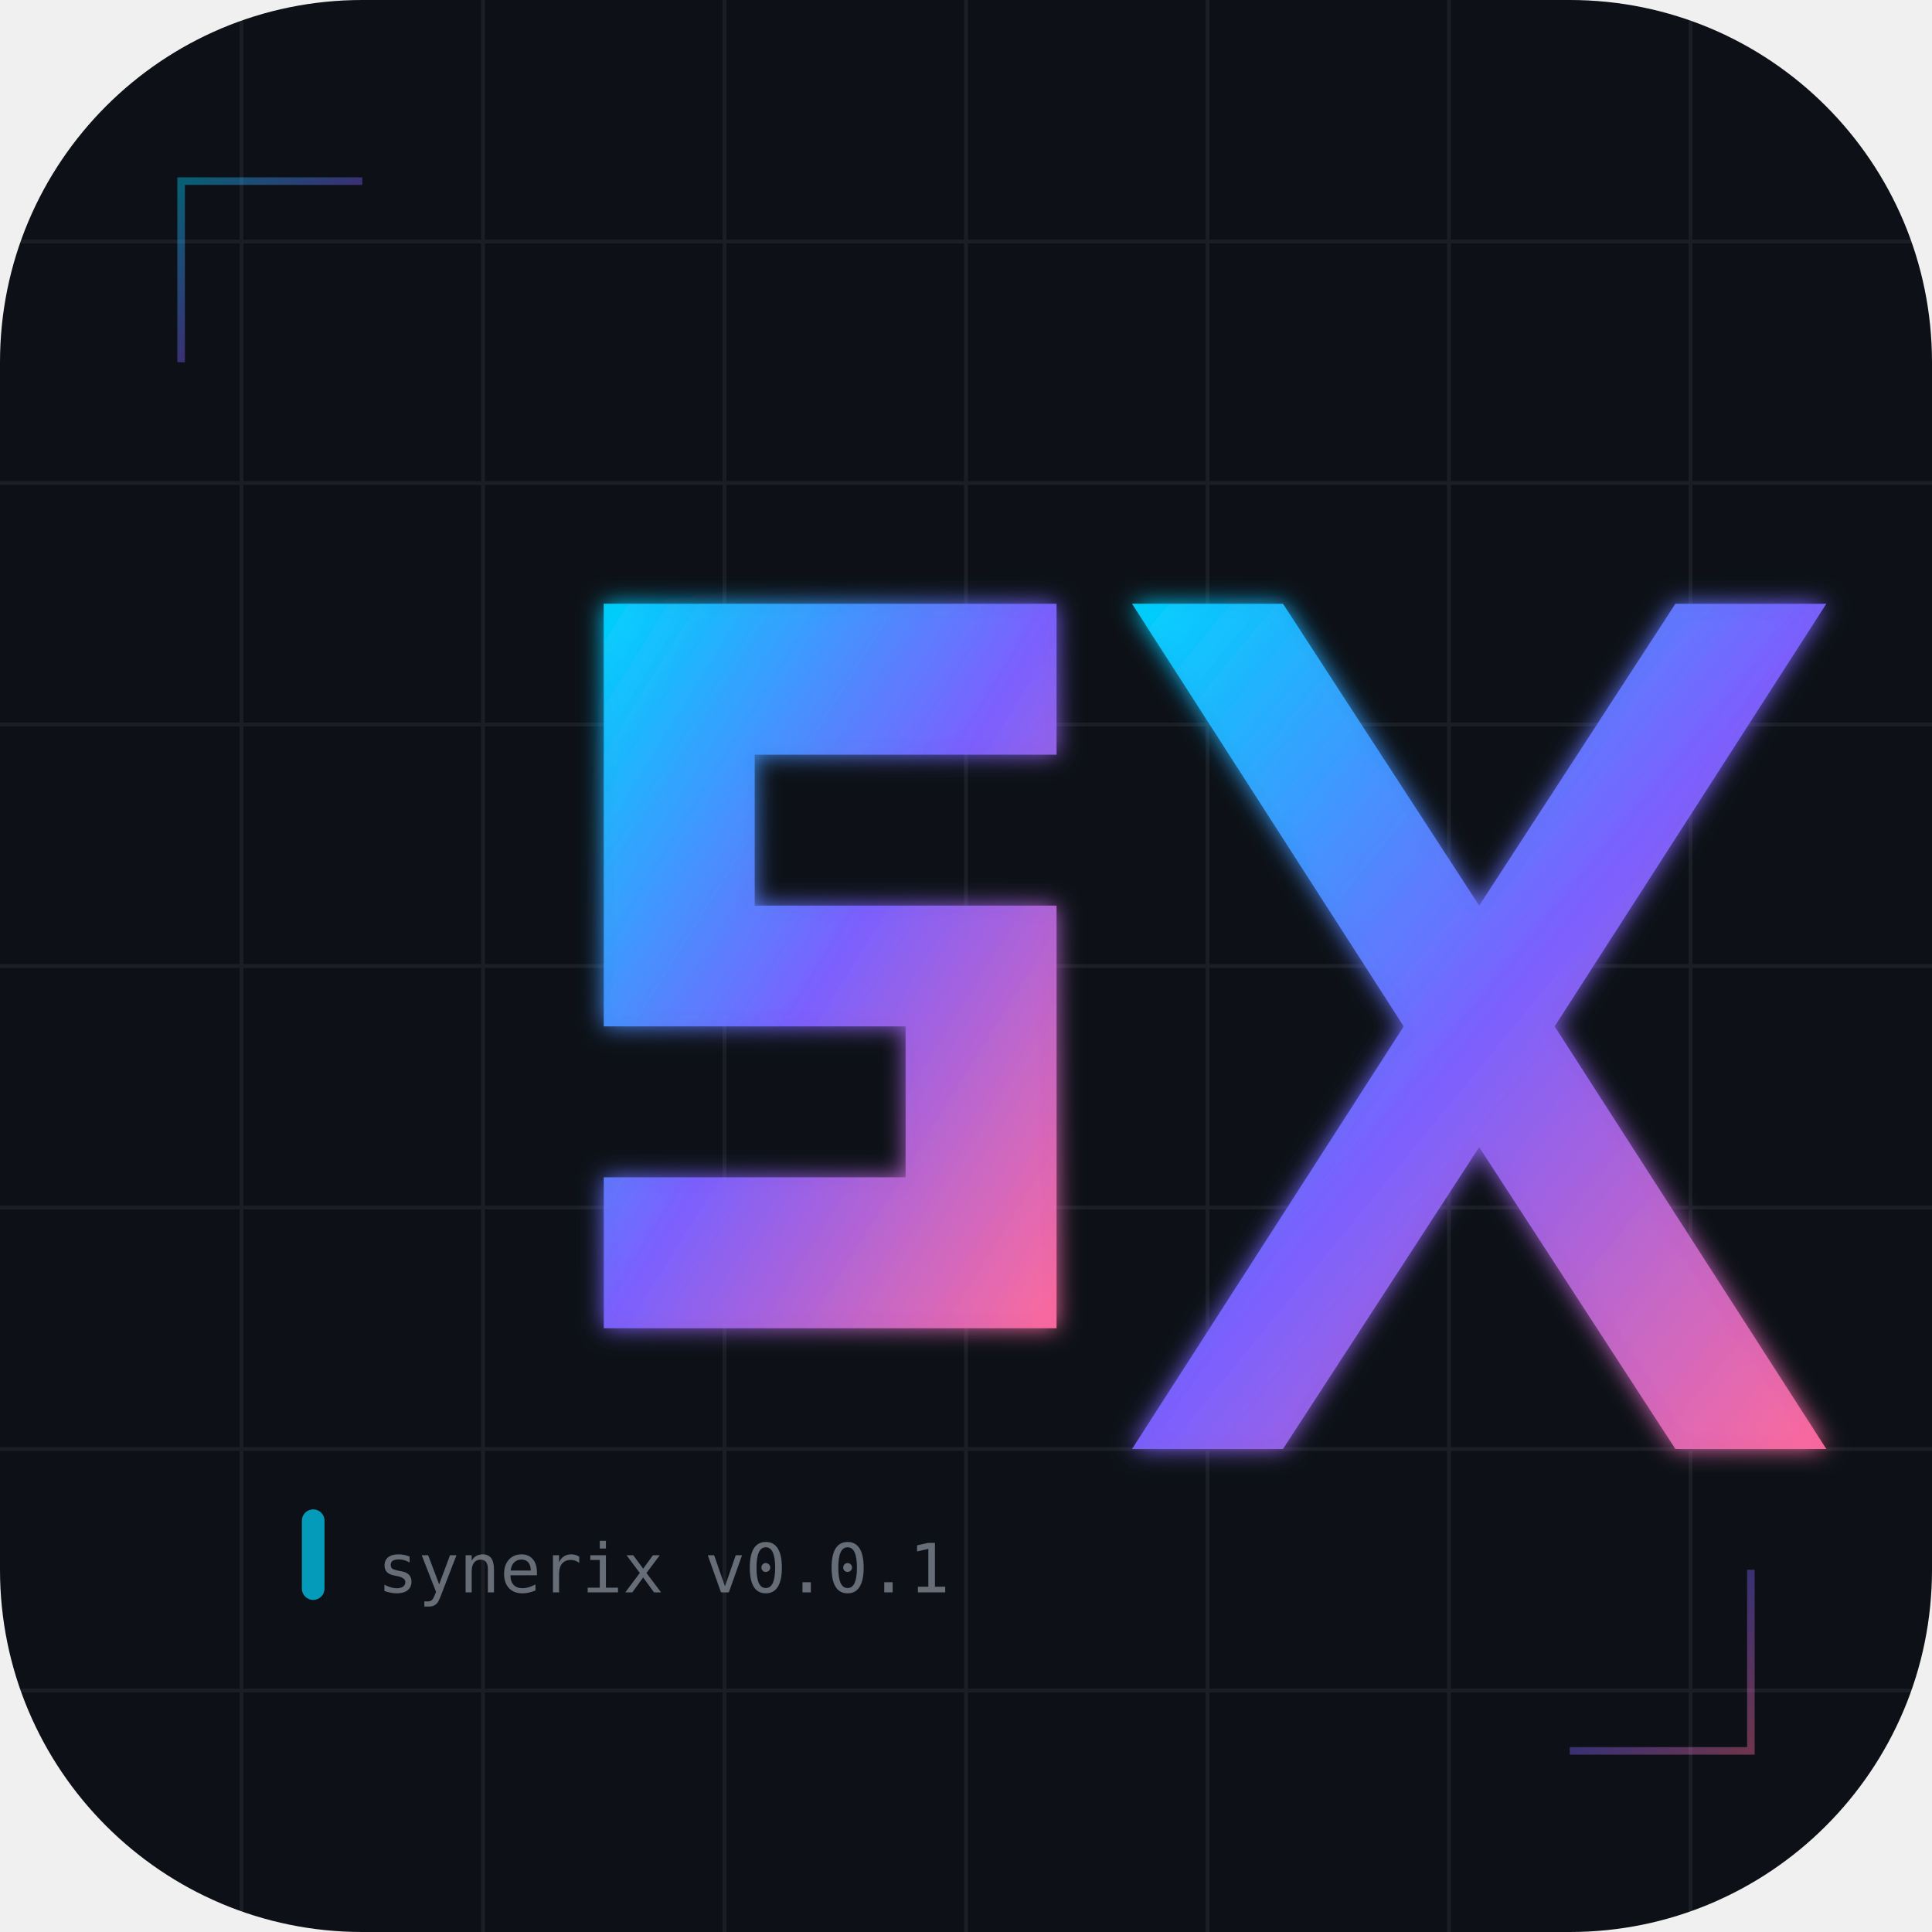
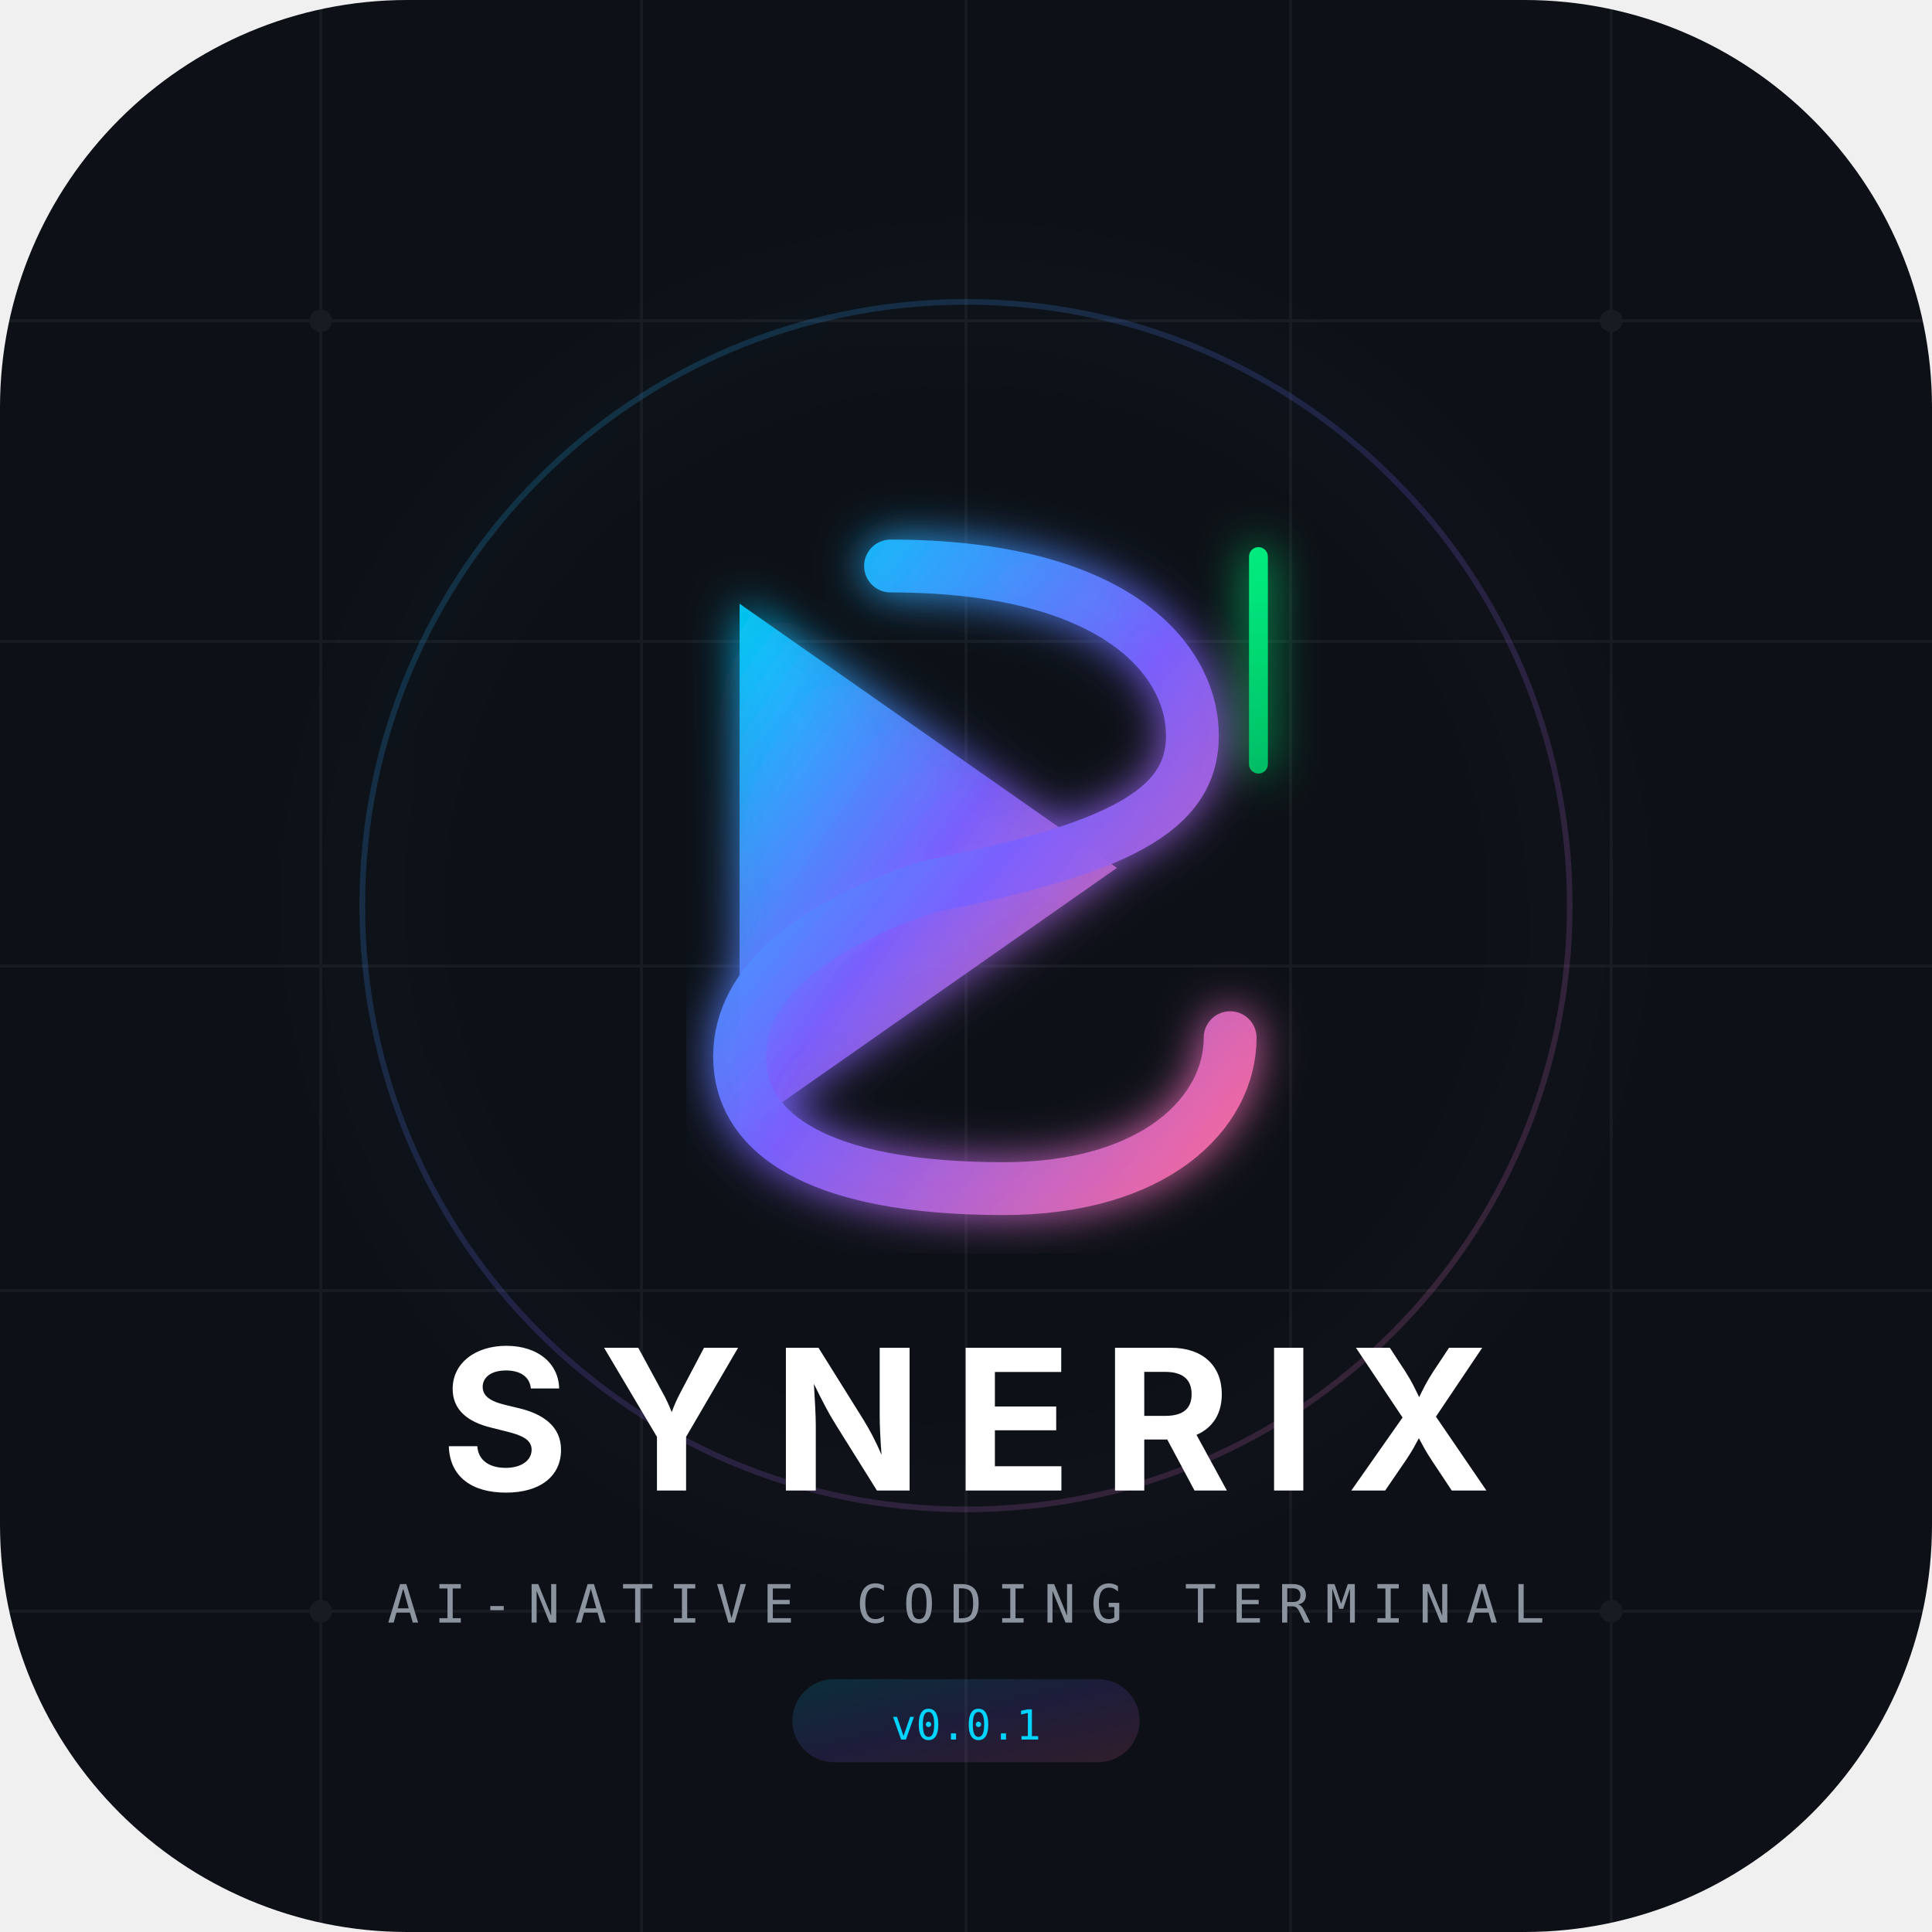
<svg xmlns="http://www.w3.org/2000/svg" viewBox="0 0 512 512" width="512" height="512">
  <defs>
-     <linearGradient id="grad1" x1="0%" y1="0%" x2="100%" y2="100%">
-       <stop offset="0%" style="stop-color:#00D4FF;stop-opacity:1" />
-       <stop offset="50%" style="stop-color:#7B61FF;stop-opacity:1" />
-       <stop offset="100%" style="stop-color:#FF6B9D;stop-opacity:1" />
+     <linearGradient id="grad-main" x1="0%" y1="0%" x2="100%" y2="100%">
+       <stop offset="0%" style="stop-color:#00D4FF" />
+       <stop offset="50%" style="stop-color:#7B61FF" />
+       <stop offset="100%" style="stop-color:#FF6B9D" />
    </linearGradient>
-     <linearGradient id="grad2" x1="0%" y1="0%" x2="100%" y2="100%">
-       <stop offset="0%" style="stop-color:#00D4FF;stop-opacity:0.3" />
-       <stop offset="100%" style="stop-color:#7B61FF;stop-opacity:0.1" />
+     <linearGradient id="grad-glow" x1="0%" y1="0%" x2="100%" y2="100%">
+       <stop offset="0%" style="stop-color:#00D4FF;stop-opacity:0.25" />
+       <stop offset="100%" style="stop-color:#7B61FF;stop-opacity:0.08" />
    </linearGradient>
-     <filter id="glow">
-       <feGaussianBlur stdDeviation="3" result="coloredBlur" />
+     <linearGradient id="grad-green" x1="0%" y1="0%" x2="0%" y2="100%">
+       <stop offset="0%" style="stop-color:#00FF88" />
+       <stop offset="100%" style="stop-color:#00CC6A" />
+     </linearGradient>
+     <filter id="glow-soft">
+       <feGaussianBlur stdDeviation="6" result="blur" />
      <feMerge>
-         <feMergeNode in="coloredBlur" />
+         <feMergeNode in="blur" />
        <feMergeNode in="SourceGraphic" />
      </feMerge>
    </filter>
-     <clipPath id="rounded">
-       <rect width="512" height="512" rx="96" ry="96" />
+     <filter id="glow-strong">
+       <feGaussianBlur stdDeviation="12" result="blur" />
+       <feMerge>
+         <feMergeNode in="blur" />
+         <feMergeNode in="SourceGraphic" />
+       </feMerge>
+     </filter>
+     <clipPath id="rounded-rect">
+       <rect width="512" height="512" rx="108" ry="108" />
    </clipPath>
  </defs>
-   <rect width="512" height="512" rx="96" ry="96" fill="#0D1117" />
-   <g opacity="0.06" clip-path="url(#rounded)">
-     <line x1="0" y1="64" x2="512" y2="64" stroke="#fff" stroke-width="1" />
-     <line x1="0" y1="128" x2="512" y2="128" stroke="#fff" stroke-width="1" />
-     <line x1="0" y1="192" x2="512" y2="192" stroke="#fff" stroke-width="1" />
-     <line x1="0" y1="256" x2="512" y2="256" stroke="#fff" stroke-width="1" />
-     <line x1="0" y1="320" x2="512" y2="320" stroke="#fff" stroke-width="1" />
-     <line x1="0" y1="384" x2="512" y2="384" stroke="#fff" stroke-width="1" />
-     <line x1="0" y1="448" x2="512" y2="448" stroke="#fff" stroke-width="1" />
-     <line x1="64" y1="0" x2="64" y2="512" stroke="#fff" stroke-width="1" />
-     <line x1="128" y1="0" x2="128" y2="512" stroke="#fff" stroke-width="1" />
-     <line x1="192" y1="0" x2="192" y2="512" stroke="#fff" stroke-width="1" />
-     <line x1="256" y1="0" x2="256" y2="512" stroke="#fff" stroke-width="1" />
-     <line x1="320" y1="0" x2="320" y2="512" stroke="#fff" stroke-width="1" />
-     <line x1="384" y1="0" x2="384" y2="512" stroke="#fff" stroke-width="1" />
-     <line x1="448" y1="0" x2="448" y2="512" stroke="#fff" stroke-width="1" />
+   <rect width="512" height="512" rx="108" ry="108" fill="#0D1117" />
+   <g opacity="0.05" clip-path="url(#rounded-rect)">
+     <line x1="0" y1="85" x2="512" y2="85" stroke="#fff" stroke-width="0.8" />
+     <line x1="0" y1="170" x2="512" y2="170" stroke="#fff" stroke-width="0.8" />
+     <line x1="0" y1="256" x2="512" y2="256" stroke="#fff" stroke-width="0.8" />
+     <line x1="0" y1="342" x2="512" y2="342" stroke="#fff" stroke-width="0.8" />
+     <line x1="0" y1="427" x2="512" y2="427" stroke="#fff" stroke-width="0.8" />
+     <line x1="85" y1="0" x2="85" y2="512" stroke="#fff" stroke-width="0.8" />
+     <line x1="170" y1="0" x2="170" y2="512" stroke="#fff" stroke-width="0.8" />
+     <line x1="256" y1="0" x2="256" y2="512" stroke="#fff" stroke-width="0.8" />
+     <line x1="342" y1="0" x2="342" y2="512" stroke="#fff" stroke-width="0.8" />
+     <line x1="427" y1="0" x2="427" y2="512" stroke="#fff" stroke-width="0.8" />
+     <circle cx="85" cy="85" r="3" fill="#fff" />
+     <circle cx="427" cy="85" r="3" fill="#fff" />
+     <circle cx="85" cy="427" r="3" fill="#fff" />
+     <circle cx="427" cy="427" r="3" fill="#fff" />
  </g>
-   <g filter="url(#glow)">
-     <path d="M160 160 L280 160 L280 200 L200 200 L200 240 L280 240 L280 352 L160 352 L160 312 L240 312 L240 272 L160 272 Z" fill="url(#grad1)" opacity="0.95" />
-     <path d="M300 160 L340 160 L392 240 L444 160 L484 160 L412 272 L484 384 L444 384 L392 304 L340 384 L300 384 L372 272 Z" fill="url(#grad1)" opacity="0.95" />
-     <path d="M284 256 Q292 256 296 256" stroke="url(#grad1)" stroke-width="3" fill="none" opacity="0.6" />
+   <circle cx="256" cy="240" r="160" fill="none" stroke="url(#grad-main)" stroke-width="1.5" opacity="0.2" filter="url(#glow-strong)" />
+   <g transform="translate(256, 230)" filter="url(#glow-soft)">
+     <path d="M-60,-70 L40,0 L-60,70 Z" fill="url(#grad-main)" opacity="0.9">
+       
+     </path>
+     <path d="M-20,-80 C40,-80 60,-55 60,-35 C60,-15 40,-5 -10,5 C-40,15 -60,30 -60,50 C-60,70 -40,85 10,85 C50,85 70,65 70,45" fill="none" stroke="url(#grad-main)" stroke-width="14" stroke-linecap="round" stroke-linejoin="round" opacity="0.95" />
+     <rect x="75" y="-85" width="5" height="60" rx="2.5" fill="url(#grad-green)" opacity="0.9">
+       <animate attributeName="opacity" values="0.9;0.2;0.9" dur="1.2s" repeatCount="indefinite" />
+     </rect>
  </g>
-   <g opacity="0.7">
-     <rect x="80" y="400" width="6" height="24" rx="3" fill="#00D4FF">
-       <animate attributeName="opacity" values="1;0;1" dur="1.2s" repeatCount="indefinite" />
-     </rect>
-     <text x="100" y="422" font-family="'JetBrains Mono', 'Fira Code', monospace" font-size="18" fill="#8B949E">
-       synerix v0.0.1
-     </text>
-   </g>
-   <path d="M96 48 L48 48 L48 96" stroke="url(#grad1)" stroke-width="2" fill="none" opacity="0.4" />
-   <path d="M416 464 L464 464 L464 416" stroke="url(#grad1)" stroke-width="2" fill="none" opacity="0.4" />
+   <text x="256" y="395" text-anchor="middle" font-family="'SF Pro Display','Inter','Segoe UI',system-ui,-apple-system,sans-serif" font-size="52" font-weight="700" letter-spacing="8" fill="white">
+     SYNERIX
+   </text>
+   <text x="256" y="430" text-anchor="middle" font-family="'JetBrains Mono','Fira Code','SF Mono',monospace" font-size="14" letter-spacing="4" fill="#8B949E">
+     AI-NATIVE CODING TERMINAL
+   </text>
+   <rect x="210" y="445" width="92" height="22" rx="11" fill="url(#grad-main)" opacity="0.15" />
+   <text x="256" y="461" text-anchor="middle" font-family="'JetBrains Mono',monospace" font-size="11" fill="#00D4FF">
+     v0.0.1
+   </text>
</svg>
